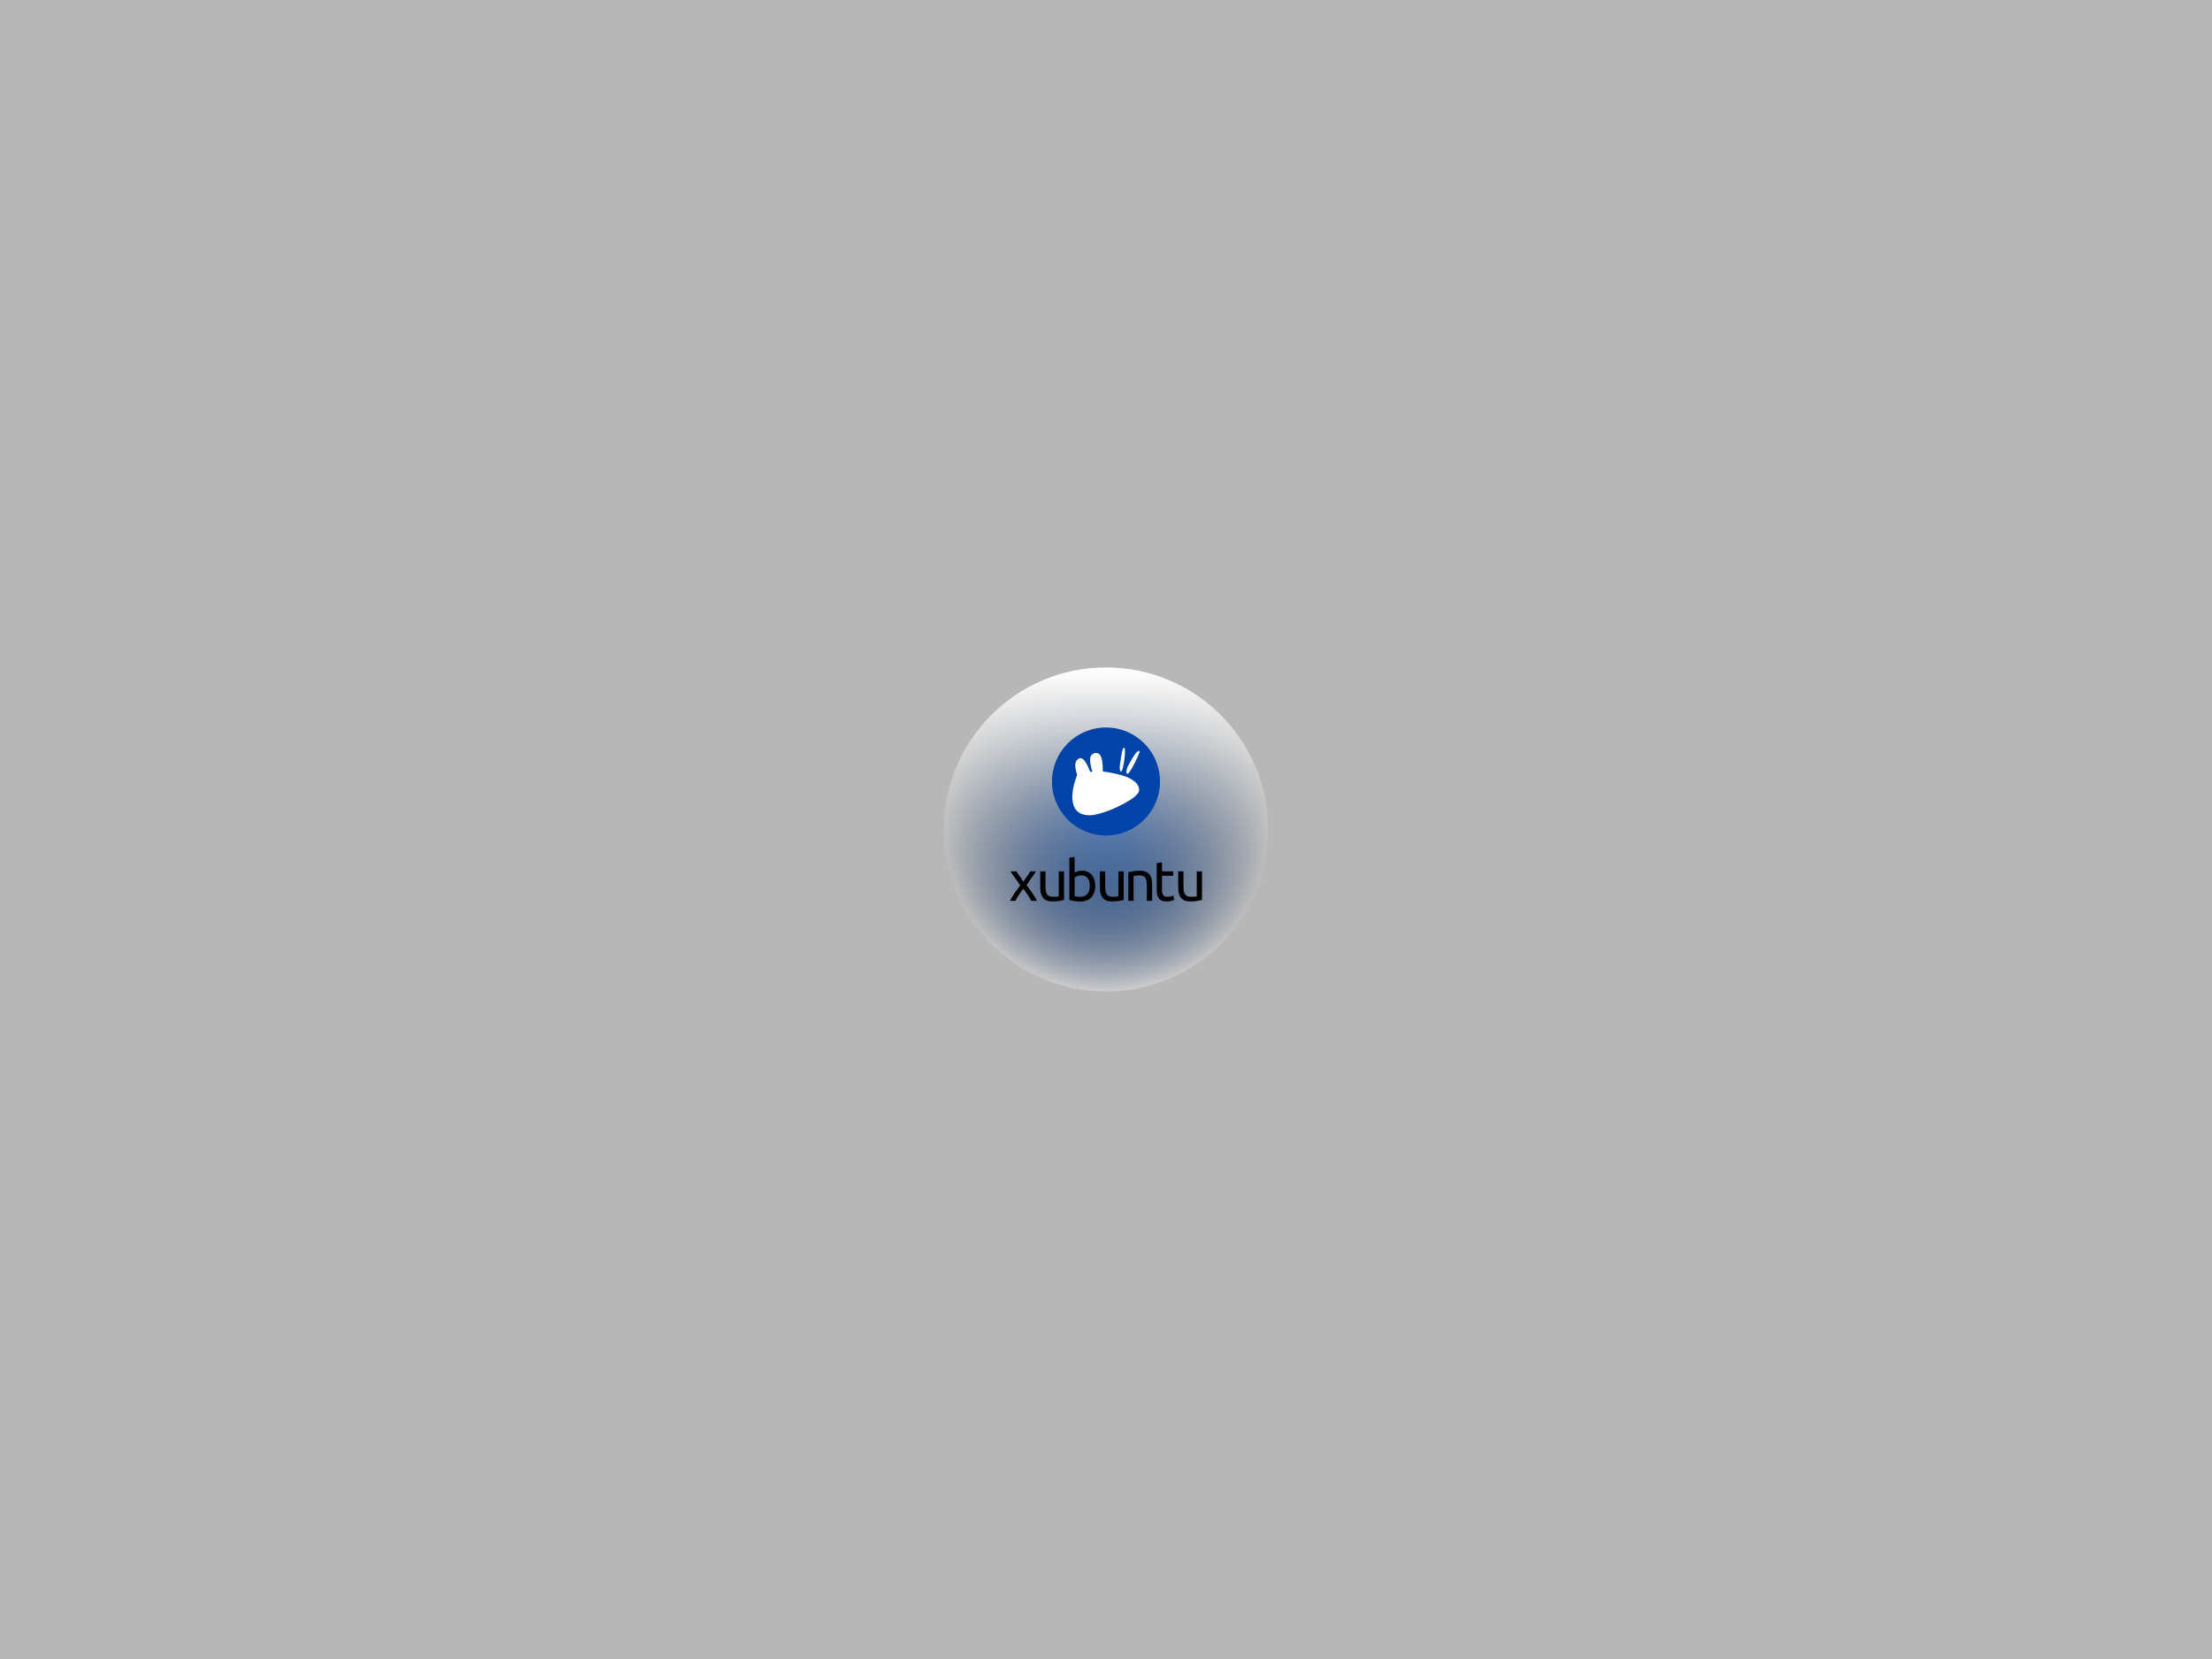
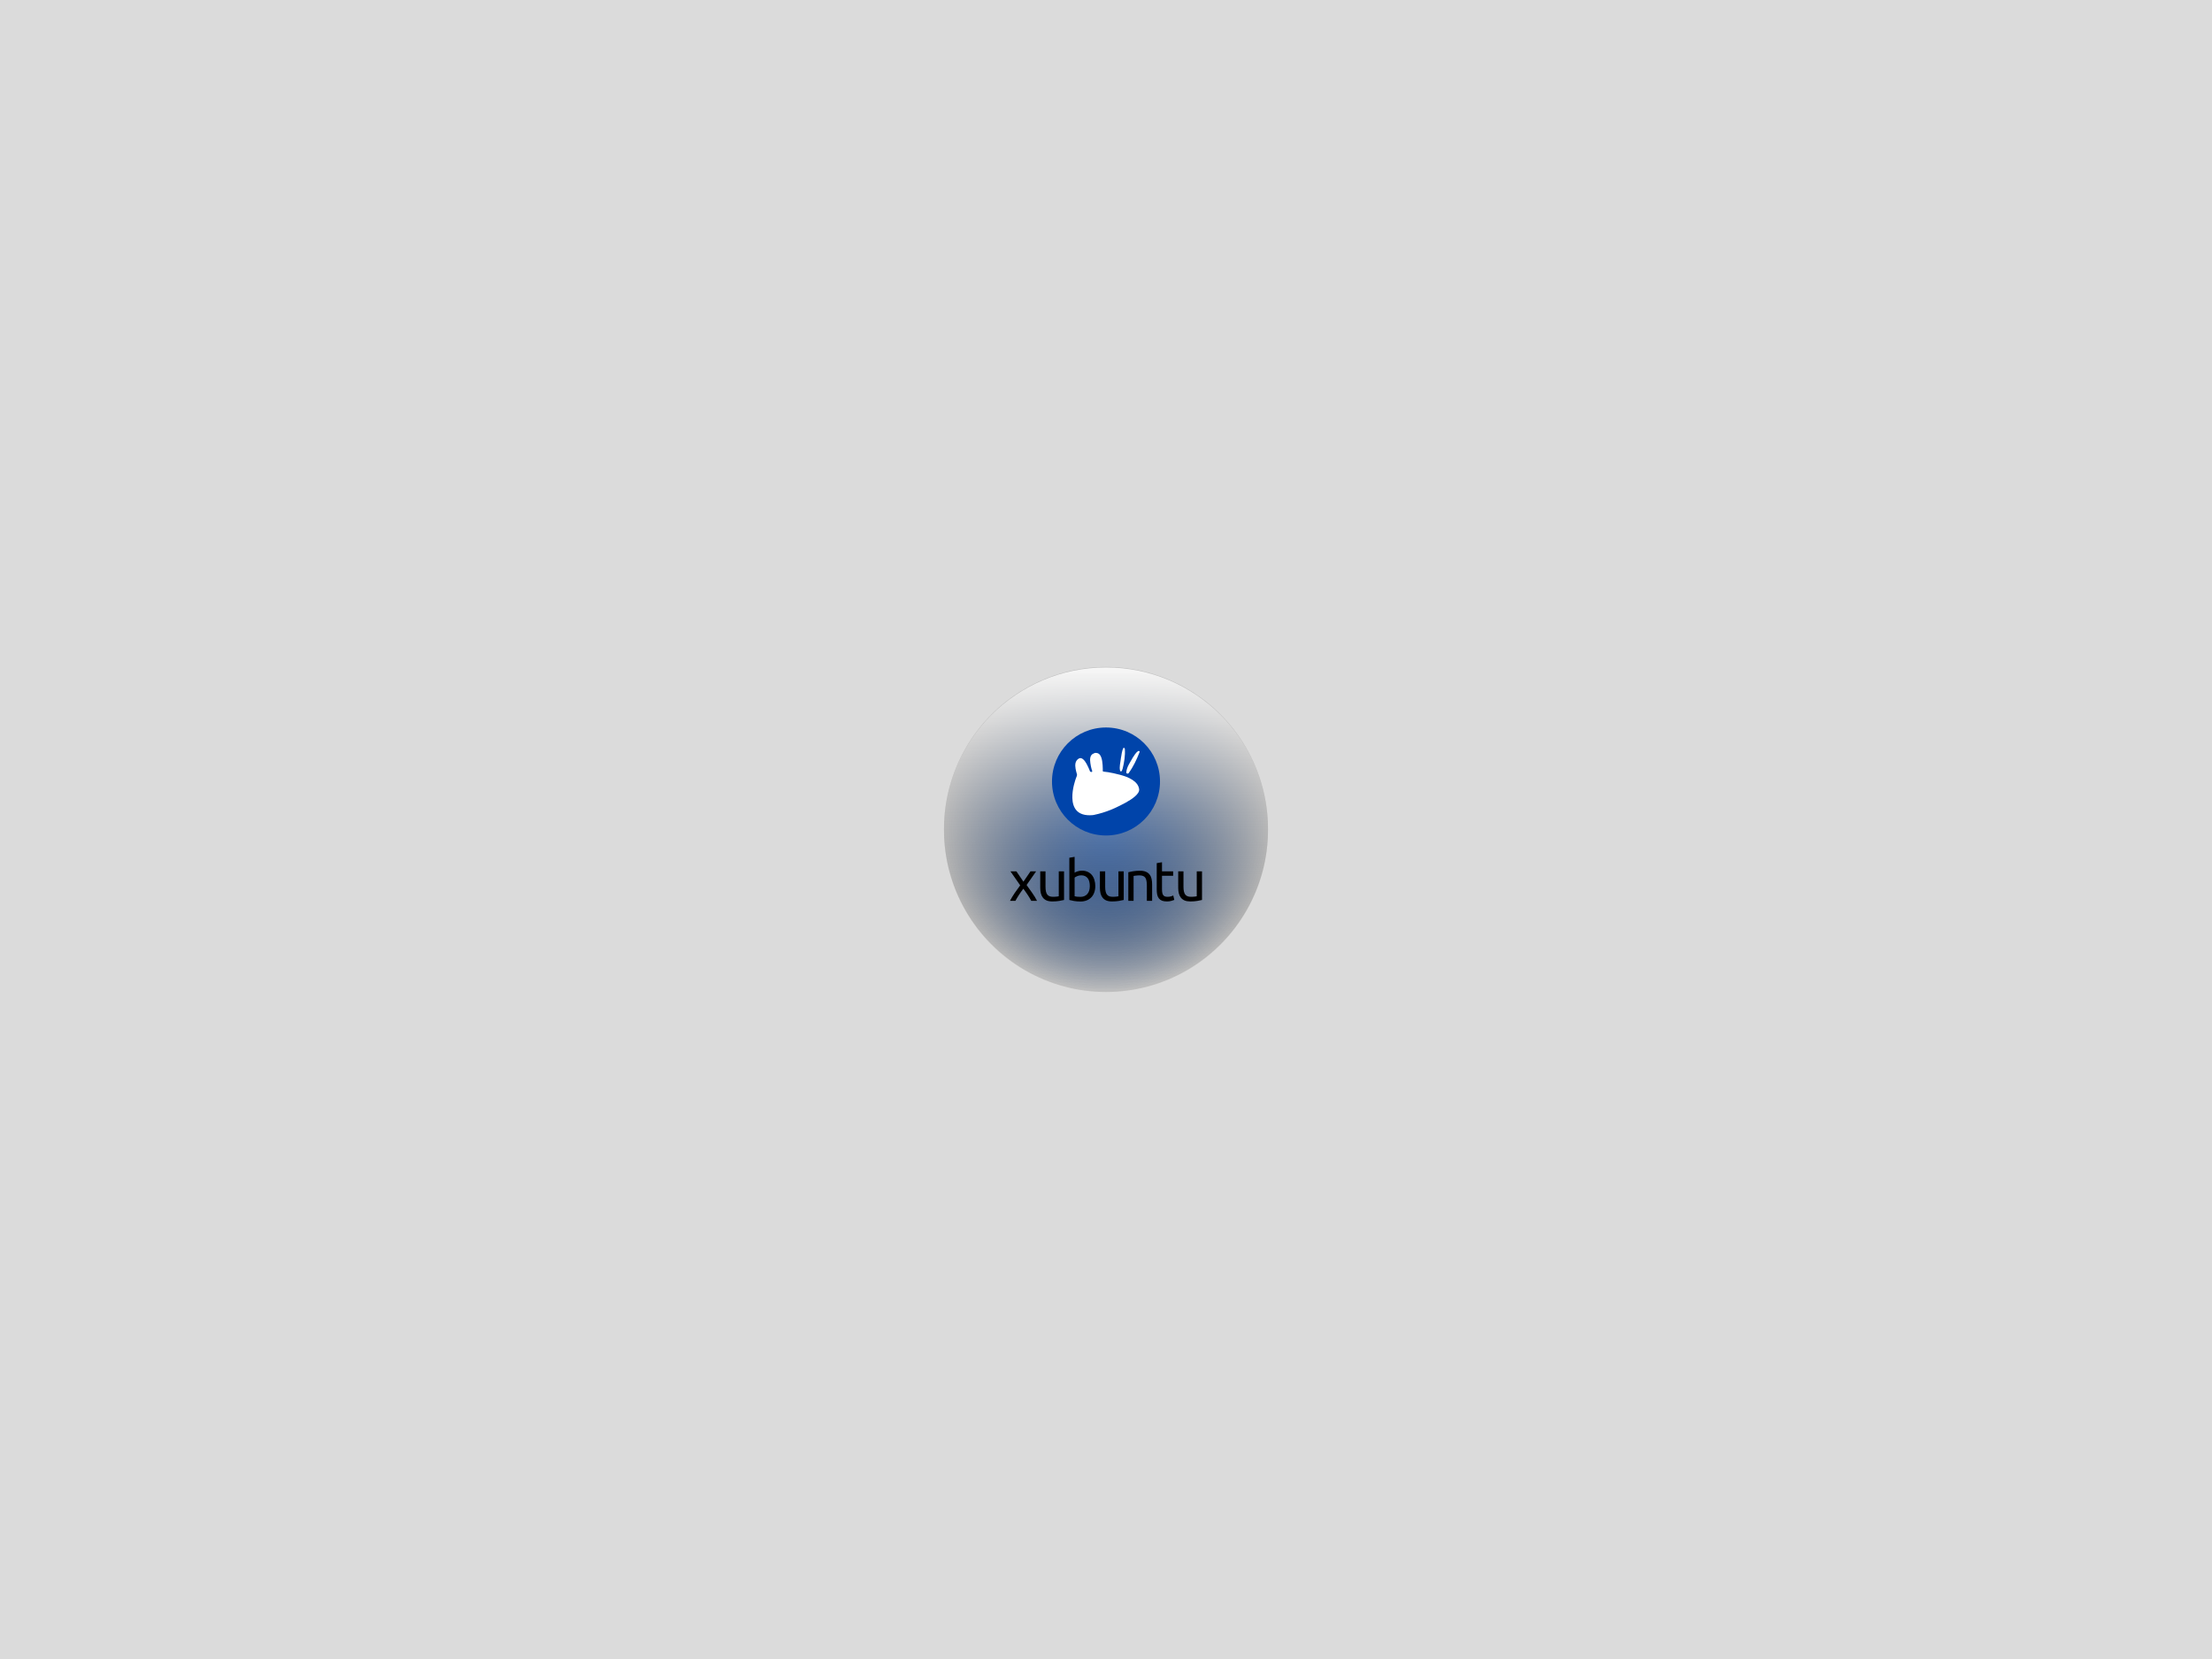
<svg xmlns="http://www.w3.org/2000/svg" xmlns:ns1="http://www.openswatchbook.org/uri/2009/osb" xmlns:xlink="http://www.w3.org/1999/xlink" id="svg3004" version="1.1" width="1024" height="768" xml:space="preserve">
  <defs id="defs3008">
    <linearGradient id="linearGradient4226">
      <stop style="stop-color:#0044aa;stop-opacity:1;" offset="0" id="stop4228" />
      <stop style="stop-color:#0044aa;stop-opacity:0;" offset="1" id="stop4230" />
    </linearGradient>
    <linearGradient id="linearGradient4164">
      <stop style="stop-color:#a80030;stop-opacity:1;" offset="0" id="stop4166" />
      <stop style="stop-color:#a80030;stop-opacity:0;" offset="1" id="stop4168" />
    </linearGradient>
    <linearGradient id="linearGradient5303">
      <stop style="stop-color:#f26711;stop-opacity:1;" offset="0" id="stop5305" />
      <stop style="stop-color:#f26711;stop-opacity:0;" offset="1" id="stop5307" />
    </linearGradient>
    <linearGradient id="linearGradient5267">
      <stop style="stop-color:#666666;stop-opacity:1;" offset="0" id="stop5269" />
      <stop style="stop-color:#666666;stop-opacity:0;" offset="1" id="stop5271" />
    </linearGradient>
    <linearGradient id="linearGradient5251" ns1:paint="solid">
      <stop style="stop-color:#666666;stop-opacity:1;" offset="0" id="stop5253" />
    </linearGradient>
    <linearGradient xlink:href="#linearGradient5267" id="linearGradient5273" x1="-395.365" y1="-212.642" x2="4.763" y2="-212.642" gradientUnits="userSpaceOnUse" />
    <radialGradient xlink:href="#linearGradient5303" id="radialGradient5325" cx="-163.148" cy="-366.263" fx="-163.148" fy="-366.263" r="144.094" gradientTransform="matrix(1,0,0,0.9338842,0,-24.21576)" gradientUnits="userSpaceOnUse" />
    <radialGradient xlink:href="#linearGradient4164" id="radialGradient4170" cx="1447.778" cy="-272.917" fx="1447.778" fy="-272.917" r="223.333" gradientTransform="matrix(1,0,0,0.9751244,0,-6.788974)" gradientUnits="userSpaceOnUse" />
    <radialGradient xlink:href="#linearGradient4164-9" id="radialGradient4170-9" cx="1447.778" cy="-272.917" fx="1447.778" fy="-272.917" r="223.333" gradientTransform="matrix(1,0,0,0.9751244,0,-6.788974)" gradientUnits="userSpaceOnUse" />
    <linearGradient id="linearGradient4164-9">
      <stop style="stop-color:#a80030;stop-opacity:1;" offset="0" id="stop4166-0" />
      <stop style="stop-color:#a80030;stop-opacity:0;" offset="1" id="stop4168-2" />
    </linearGradient>
    <radialGradient r="223.333" fy="-272.917" fx="1447.778" cy="-272.917" cx="1447.778" gradientTransform="matrix(1,0,0,0.9751244,0,-6.788974)" gradientUnits="userSpaceOnUse" id="radialGradient4206" xlink:href="#linearGradient4164-9" />
    <radialGradient xlink:href="#linearGradient4164" id="radialGradient14319" gradientUnits="userSpaceOnUse" gradientTransform="matrix(1,0,0,0.9751244,0,-6.788974)" cx="1447.778" cy="-272.917" fx="1447.778" fy="-272.917" r="223.333" />
    <linearGradient xlink:href="#linearGradient5267" id="linearGradient14321" gradientUnits="userSpaceOnUse" x1="-395.365" y1="-212.642" x2="4.763" y2="-212.642" />
    <linearGradient xlink:href="#linearGradient5267" id="linearGradient14345" gradientUnits="userSpaceOnUse" x1="-395.365" y1="-212.642" x2="4.763" y2="-212.642" />
    <radialGradient xlink:href="#linearGradient4164" id="radialGradient14347" gradientUnits="userSpaceOnUse" gradientTransform="matrix(1,0,0,0.9751244,0,-6.788974)" cx="1447.778" cy="-272.917" fx="1447.778" fy="-272.917" r="223.333" />
    <radialGradient xlink:href="#linearGradient4164" id="radialGradient14931" gradientUnits="userSpaceOnUse" gradientTransform="matrix(1,0,0,0.9751244,0,-6.788974)" cx="1447.778" cy="-272.917" fx="1447.778" fy="-272.917" r="223.333" />
    <linearGradient xlink:href="#linearGradient5267" id="linearGradient14933" gradientUnits="userSpaceOnUse" x1="-395.365" y1="-212.642" x2="4.763" y2="-212.642" />
    <radialGradient xlink:href="#linearGradient4164" id="radialGradient14961" gradientUnits="userSpaceOnUse" gradientTransform="matrix(1,0,0,0.9751244,0,-6.788974)" cx="1447.778" cy="-272.917" fx="1447.778" fy="-272.917" r="223.333" />
    <linearGradient xlink:href="#linearGradient5267" id="linearGradient14963" gradientUnits="userSpaceOnUse" x1="-395.365" y1="-212.642" x2="4.763" y2="-212.642" />
    <linearGradient xlink:href="#linearGradient5267" id="linearGradient14991" gradientUnits="userSpaceOnUse" x1="-395.365" y1="-212.642" x2="4.763" y2="-212.642" />
    <linearGradient xlink:href="#linearGradient5267" id="linearGradient15015" gradientUnits="userSpaceOnUse" x1="-395.365" y1="-212.642" x2="4.763" y2="-212.642" />
    <linearGradient xlink:href="#linearGradient5267" id="linearGradient3725" gradientUnits="userSpaceOnUse" x1="-395.365" y1="-212.642" x2="4.763" y2="-212.642" />
    <radialGradient r="125.556" fy="-292.917" fx="-318.889" cy="-292.917" cx="-318.889" gradientTransform="matrix(1,0,0,1.061947,0,18.14526)" gradientUnits="userSpaceOnUse" id="radialGradient3812" xlink:href="#linearGradient3787-8" />
    <linearGradient id="linearGradient3787-8">
      <stop style="stop-color:#000000;stop-opacity:1;" offset="0" id="stop3789-9" />
      <stop style="stop-color:#000000;stop-opacity:0;" offset="1" id="stop3791-4" />
    </linearGradient>
    <radialGradient r="125.556" fy="-292.917" fx="-318.889" cy="-292.917" cx="-318.889" gradientTransform="matrix(1,0,0,1.061947,0,18.14526)" gradientUnits="userSpaceOnUse" id="radialGradient6789" xlink:href="#linearGradient3787-8" />
    <radialGradient xlink:href="#linearGradient4226" id="radialGradient4232" cx="1447.778" cy="-272.917" fx="1447.778" fy="-272.917" r="223.333" gradientTransform="matrix(1,0,0,0.9751244,0,-6.788974)" gradientUnits="userSpaceOnUse" />
    <radialGradient xlink:href="#linearGradient3787-8" id="radialGradient3090" gradientUnits="userSpaceOnUse" gradientTransform="matrix(1,0,0,1.061947,0,18.14526)" cx="-318.889" cy="-292.917" fx="-318.889" fy="-292.917" r="125.556" />
    <radialGradient xlink:href="#linearGradient4226" id="radialGradient3092" gradientUnits="userSpaceOnUse" gradientTransform="matrix(1,0,0,0.9751244,0,-6.788974)" cx="1447.778" cy="-272.917" fx="1447.778" fy="-272.917" r="223.333" />
    <linearGradient xlink:href="#linearGradient5267" id="linearGradient3094" gradientUnits="userSpaceOnUse" x1="-395.365" y1="-212.642" x2="4.763" y2="-212.642" />
    <radialGradient xlink:href="#linearGradient3787-8-0" id="radialGradient4061" gradientUnits="userSpaceOnUse" gradientTransform="matrix(1,0,0,1.061947,0,18.14526)" cx="-318.889" cy="-292.917" fx="-318.889" fy="-292.917" r="125.556" />
    <linearGradient id="linearGradient3787-8-0">
      <stop style="stop-color:#000000;stop-opacity:1;" offset="0" id="stop3789-9-2" />
      <stop style="stop-color:#000000;stop-opacity:0;" offset="1" id="stop3791-4-8" />
    </linearGradient>
    <radialGradient xlink:href="#linearGradient4226-1" id="radialGradient4063" gradientUnits="userSpaceOnUse" gradientTransform="matrix(1,0,0,0.9751244,0,-6.788974)" cx="1447.778" cy="-272.917" fx="1447.778" fy="-272.917" r="223.333" />
    <linearGradient id="linearGradient4226-1">
      <stop style="stop-color:#0044aa;stop-opacity:1;" offset="0" id="stop4228-8" />
      <stop style="stop-color:#0044aa;stop-opacity:0;" offset="1" id="stop4230-8" />
    </linearGradient>
    <linearGradient xlink:href="#linearGradient5267-5" id="linearGradient4065" gradientUnits="userSpaceOnUse" x1="-395.365" y1="-212.642" x2="4.763" y2="-212.642" />
    <linearGradient id="linearGradient5267-5">
      <stop style="stop-color:#666666;stop-opacity:1;" offset="0" id="stop5269-7" />
      <stop style="stop-color:#666666;stop-opacity:0;" offset="1" id="stop5271-3" />
    </linearGradient>
    <radialGradient xlink:href="#linearGradient3787-8-0-6" id="radialGradient4061-0" gradientUnits="userSpaceOnUse" gradientTransform="matrix(1,0,0,1.061947,0,18.14526)" cx="-318.889" cy="-292.917" fx="-318.889" fy="-292.917" r="125.556" />
    <linearGradient id="linearGradient3787-8-0-6">
      <stop style="stop-color:#000000;stop-opacity:1;" offset="0" id="stop3789-9-2-6" />
      <stop style="stop-color:#000000;stop-opacity:0;" offset="1" id="stop3791-4-8-9" />
    </linearGradient>
    <radialGradient xlink:href="#linearGradient3978" id="radialGradient3984" cx="1447.778" cy="-272.917" fx="1447.778" fy="-272.917" r="223.333" gradientTransform="matrix(1,0,0,0.9751244,0,-6.788974)" gradientUnits="userSpaceOnUse" />
    <linearGradient id="linearGradient3978">
      <stop style="stop-color:#0044aa;stop-opacity:1;" offset="0" id="stop3980" />
      <stop style="stop-color:#0044aa;stop-opacity:0;" offset="1" id="stop3982" />
    </linearGradient>
    <linearGradient xlink:href="#linearGradient5267-5-4" id="linearGradient3185" gradientUnits="userSpaceOnUse" x1="-395.365" y1="-212.642" x2="4.763" y2="-212.642" />
    <linearGradient id="linearGradient5267-5-4">
      <stop style="stop-color:#666666;stop-opacity:1;" offset="0" id="stop5269-7-6" />
      <stop style="stop-color:#666666;stop-opacity:0;" offset="1" id="stop5271-3-6" />
    </linearGradient>
    <radialGradient xlink:href="#linearGradient3787-8-0-4" id="radialGradient3870" gradientUnits="userSpaceOnUse" gradientTransform="matrix(1,0,0,1.061947,0,18.14526)" cx="-318.889" cy="-292.917" fx="-318.889" fy="-292.917" r="125.556" />
    <linearGradient id="linearGradient3787-8-0-4">
      <stop style="stop-color:#000000;stop-opacity:1;" offset="0" id="stop3789-9-2-1" />
      <stop style="stop-color:#000000;stop-opacity:0;" offset="1" id="stop3791-4-8-4" />
    </linearGradient>
    <radialGradient xlink:href="#linearGradient3978-23" id="radialGradient3868" gradientUnits="userSpaceOnUse" gradientTransform="matrix(1,0,0,0.9751244,0,-6.788974)" cx="1447.778" cy="-272.917" fx="1447.778" fy="-272.917" r="223.333" />
    <linearGradient id="linearGradient3978-23">
      <stop style="stop-color:#0044aa;stop-opacity:1;" offset="0" id="stop3980-7" />
      <stop style="stop-color:#0044aa;stop-opacity:0;" offset="1" id="stop3982-8" />
    </linearGradient>
    <linearGradient xlink:href="#linearGradient5267-5-7" id="linearGradient3866" gradientUnits="userSpaceOnUse" x1="-395.365" y1="-212.642" x2="4.763" y2="-212.642" />
    <linearGradient id="linearGradient5267-5-7">
-       <stop style="stop-color:#ffffff;stop-opacity:1;" offset="0" id="stop5269-7-69" />
+       <stop style="stop-color:#f7f7f7;stop-opacity:1;" offset="0" id="stop5269-7-69" />
      <stop style="stop-color:#666666;stop-opacity:0;" offset="1" id="stop5271-3-1" />
    </linearGradient>
    <linearGradient xlink:href="#linearGradient5267-5-7" id="linearGradient3870" gradientUnits="userSpaceOnUse" x1="-395.365" y1="-212.642" x2="4.763" y2="-212.642" />
    <radialGradient xlink:href="#linearGradient3978-23" id="radialGradient3872" gradientUnits="userSpaceOnUse" gradientTransform="matrix(1,0,0,0.9751244,0,-6.788974)" cx="1447.778" cy="-272.917" fx="1447.778" fy="-272.917" r="223.333" />
    <radialGradient xlink:href="#linearGradient3787-8-0-4" id="radialGradient3874" gradientUnits="userSpaceOnUse" gradientTransform="matrix(1,0,0,1.061947,0,18.14526)" cx="-318.889" cy="-292.917" fx="-318.889" fy="-292.917" r="125.556" />
+     <linearGradient xlink:href="#linearGradient5267-5-7" id="linearGradient3873" gradientUnits="userSpaceOnUse" x1="-395.365" y1="-212.642" x2="4.763" y2="-212.642" />
+     <radialGradient xlink:href="#linearGradient3978-23" id="radialGradient3875" gradientUnits="userSpaceOnUse" gradientTransform="matrix(1,0,0,0.9751244,0,-6.788974)" cx="1447.778" cy="-272.917" fx="1447.778" fy="-272.917" r="223.333" />
+     <radialGradient xlink:href="#linearGradient3787-8-0-4" id="radialGradient3877" gradientUnits="userSpaceOnUse" gradientTransform="matrix(1,0,0,1.061947,0,18.14526)" cx="-318.889" cy="-292.917" fx="-318.889" fy="-292.917" r="125.556" />
  </defs>
  <g id="g3012" transform="matrix(1.25,0,0,-1.25,0,768)">
-     <rect style="fill:#b7b7b7;fill-opacity:1;stroke:none" id="rect3036" width="819.2" height="614.4" x="0" y="-614.4" transform="scale(1,-1)" />
-     <g id="g3876" transform="matrix(0.5555554,0,0,0.5555554,-17.06659,67.20003)">
-       <path transform="matrix(1.08777,0,0,-1.008,913.295,91.62002)" d="m -34.286,-337.679 c 0,59.173 -44.452,107.143 -99.286,107.143 -54.834,0 -99.286,-47.969 -99.286,-107.143 0,-59.173 44.452,-107.143 99.286,-107.143 54.834,0 99.286,47.969 99.286,107.143 z" id="path3219" style="fill:#cdcdcd;fill-opacity:1;fill-rule:nonzero;stroke:none" />
-       <path transform="matrix(0,0.860177,0.81,0,1005.263,706.3009)" d="m -193.333,-292.917 c 0,73.638 -56.213,133.333 -125.556,133.333 -69.342,0 -125.556,-59.695 -125.556,-133.333 0,-73.638 56.213,-133.333 125.556,-133.333 69.342,0 125.556,59.695 125.556,133.333 z" id="path5277-0-7" style="opacity:0.75;fill:url(#radialGradient3874);fill-opacity:1;fill-rule:evenodd;stroke:none" />
-       <path transform="matrix(0.4835821,0,0,-0.4959184,67.88056,296.6556)" d="m 1671.111,-272.917 c 0,120.275 -99.99,217.778 -223.333,217.778 -123.344,0 -223.333,-97.502 -223.333,-217.778 0,-120.275 99.99,-217.778 223.333,-217.778 123.344,0 223.333,97.502 223.333,217.778 z" id="path4162-0" style="fill:url(#radialGradient3872);fill-opacity:1;fill-rule:nonzero;stroke:none" />
-       <path transform="matrix(0,-0.5398262,-0.5813513,0,644.3803,326.5714)" d="m 4.763,-212.642 c 0,102.6 -89.572,185.774 -200.064,185.774 -110.493,0 -200.064,-83.174 -200.064,-185.774 0,-102.6 89.572,-185.774 200.064,-185.774 110.493,0 200.064,83.174 200.064,185.774 z" id="path3806-2" style="fill:url(#linearGradient3870);fill-opacity:1;fill-rule:evenodd;stroke:none" />
-       <g transform="translate(660,834.8898)" id="g4114">
+     <rect style="fill:#dbdbdb;fill-opacity:1;stroke:none" id="rect3036" width="819.2" height="614.4" x="0" y="-614.4" transform="scale(1,-1)" />
+     <g id="g3879">
+       <path transform="matrix(0.6043164,0,0,-0.5599999,490.3194,118.1)" d="m -34.286,-337.679 a 99.286,107.143 0 1 1 -198.571,0 99.286,107.143 0 1 1 198.571,0 z" id="path3219" style="fill:#bfbfbf;fill-opacity:1;fill-rule:nonzero;stroke:none" />
+       <path transform="matrix(0,0.477876,0.4499999,0,541.4125,459.5893)" d="m -193.333,-292.917 a 125.556,133.333 0 1 1 -251.111,0 125.556,133.333 0 1 1 251.111,0 z" id="path5277-0-7" style="opacity:0.75;fill:url(#radialGradient3877);fill-opacity:1;fill-rule:evenodd;stroke:none" />
+       <path transform="matrix(0.2686567,0,0,-0.2755102,20.64482,232.0087)" d="m 1671.111,-272.917 a 223.333,217.778 0 1 1 -446.667,0 223.333,217.778 0 1 1 446.667,0 z" id="path4162-0" style="fill:url(#radialGradient3875);fill-opacity:1;fill-rule:nonzero;stroke:none" />
+       <path transform="matrix(0,-0.2999034,-0.3229729,0,340.9224,248.6286)" d="m 4.763,-212.642 a 200.064,185.774 0 1 1 -400.129,0 200.064,185.774 0 1 1 400.129,0 z" id="path3806-2" style="fill:url(#linearGradient3873);fill-opacity:1;fill-rule:evenodd;stroke:none" />
+       <g transform="matrix(0.5555554,0,0,0.5555554,349.6004,531.0276)" id="g4114">
        <g style="fill:#000000;fill-opacity:1;display:inline" id="g3200-0" transform="matrix(0.6066325,0,0,-0.6066316,-55.66105,-109.4181)">
          <path d="m 187.639,562.151 c -0.457,-0.913 -1.017,-1.931 -1.681,-3.052 -0.664,-1.121 -1.391,-2.263 -2.18,-3.425 -0.789,-1.204 -1.598,-2.387 -2.429,-3.55 -0.83,-1.162 -1.64,-2.263 -2.429,-3.301 -0.789,1.038 -1.598,2.159 -2.429,3.363 -0.83,1.163 -1.64,2.346 -2.429,3.55 -0.747,1.162 -1.453,2.304 -2.117,3.425 -0.664,1.121 -1.225,2.117 -1.681,2.989 l -5.978,0 c 1.453,-2.823 3.176,-5.688 5.169,-8.594 2.034,-2.948 4.048,-5.75 6.041,-8.407 l -10.711,-15.382 6.539,0 7.722,11.334 7.784,-11.334 6.165,0 -10.462,15.008 c 1.993,2.699 4.027,5.563 6.103,8.594 2.117,2.989 3.903,5.916 5.356,8.781 l -6.352,0" style="font-size:49.492px;font-style:normal;font-weight:normal;fill:#000000;fill-opacity:1;stroke:none;display:inline;font-family:ubuntubeta;-inkscape-font-specification:ubuntubeta" id="path2826-1" />
          <path d="m 223.677,561.216 c -1.329,0.332 -3.093,0.685 -5.293,1.059 -2.159,0.374 -4.671,0.56 -7.535,0.56 -2.491,0 -4.588,-0.353 -6.29,-1.059 -1.702,-0.747 -3.072,-1.785 -4.11,-3.114 -1.038,-1.329 -1.785,-2.885 -2.242,-4.671 -0.457,-1.827 -0.685,-3.84 -0.685,-6.041 l 0,-18.184 5.792,0 0,16.939 c -2e-5,3.944 0.623,6.767 1.868,8.469 1.246,1.702 3.342,2.553 6.29,2.553 0.623,10e-6 1.266,-0.021 1.931,-0.062 0.664,-0.042 1.287,-0.083 1.868,-0.125 0.581,-0.083 1.1,-0.145 1.557,-0.187 0.498,-0.083 0.851,-0.166 1.059,-0.249 l 0,-27.339 5.792,0 0,31.449" style="font-size:49.492px;font-style:normal;font-weight:normal;fill:#000000;fill-opacity:1;stroke:none;display:inline;font-family:ubuntubeta;-inkscape-font-specification:ubuntubeta" id="path2828-4" />
          <path d="m 235.298,531.2 c 0.706,-0.457 1.764,-0.934 3.176,-1.432 1.453,-0.498 3.114,-0.747 4.982,-0.747 2.325,3e-5 4.38,0.415 6.165,1.246 1.827,0.83 3.363,1.993 4.608,3.487 1.245,1.495 2.18,3.28 2.802,5.356 0.664,2.076 0.996,4.359 0.996,6.85 -2e-5,2.616 -0.394,4.982 -1.183,7.099 -0.747,2.076 -1.827,3.84 -3.238,5.293 -1.412,1.453 -3.114,2.574 -5.107,3.363 -1.993,0.789 -4.235,1.183 -6.726,1.183 -2.699,0 -5.086,-0.187 -7.162,-0.56 -2.076,-0.374 -3.778,-0.747 -5.107,-1.121 l 0,-46.395 5.792,-0.996 0,17.375 m 0,25.907 c 0.581,0.166 1.391,0.332 2.429,0.498 1.079,0.125 2.408,0.187 3.986,0.187 3.114,10e-6 5.605,-1.017 7.473,-3.052 1.868,-2.076 2.802,-5.003 2.802,-8.781 -2e-5,-1.661 -0.166,-3.218 -0.498,-4.671 -0.332,-1.453 -0.872,-2.699 -1.619,-3.737 -0.747,-1.079 -1.723,-1.91 -2.927,-2.491 -1.163,-0.623 -2.574,-0.934 -4.235,-0.934 -1.578,2e-5 -3.031,0.27 -4.359,0.81 -1.329,0.54 -2.346,1.1 -3.052,1.681 l 0,20.489" style="font-size:49.492px;font-style:normal;font-weight:normal;fill:#000000;fill-opacity:1;stroke:none;display:inline;font-family:ubuntubeta;-inkscape-font-specification:ubuntubeta" id="path2830-9" />
          <path d="m 289.247,561.216 c -1.329,0.332 -3.093,0.685 -5.293,1.059 -2.159,0.374 -4.671,0.56 -7.535,0.56 -2.491,0 -4.588,-0.353 -6.29,-1.059 -1.702,-0.747 -3.072,-1.785 -4.11,-3.114 -1.038,-1.329 -1.785,-2.885 -2.242,-4.671 -0.457,-1.827 -0.685,-3.84 -0.685,-6.041 l 0,-18.184 5.792,0 0,16.939 c -1e-5,3.944 0.623,6.767 1.868,8.469 1.246,1.702 3.342,2.553 6.29,2.553 0.623,10e-6 1.266,-0.021 1.931,-0.062 0.664,-0.042 1.287,-0.083 1.868,-0.125 0.581,-0.083 1.1,-0.145 1.557,-0.187 0.498,-0.083 0.851,-0.166 1.059,-0.249 l 0,-27.339 5.792,0 0,31.449" style="font-size:49.492px;font-style:normal;font-weight:normal;fill:#000000;fill-opacity:1;stroke:none;display:inline;font-family:ubuntubeta;-inkscape-font-specification:ubuntubeta" id="path2832-5" />
          <path d="m 294.31,530.701 c 1.329,-0.332 3.093,-0.685 5.293,-1.059 2.2,-0.374 4.733,-0.56 7.598,-0.56 2.574,4e-5 4.712,0.374 6.414,1.121 1.702,0.706 3.051,1.723 4.048,3.052 1.038,1.287 1.764,2.844 2.18,4.671 0.415,1.827 0.623,3.84 0.623,6.041 l 0,18.184 -5.792,0 0,-16.939 c -3e-5,-1.993 -0.145,-3.695 -0.436,-5.107 -0.249,-1.412 -0.685,-2.553 -1.308,-3.425 -0.623,-0.872 -1.453,-1.495 -2.491,-1.868 -1.038,-0.415 -2.325,-0.623 -3.861,-0.623 -0.623,3e-5 -1.266,0.021 -1.931,0.062 -0.664,0.042 -1.308,0.104 -1.931,0.187 -0.581,0.042 -1.121,0.104 -1.619,0.187 -0.457,0.083 -0.789,0.145 -0.996,0.187 l 0,27.339 -5.792,0 0,-31.449" style="font-size:49.492px;font-style:normal;font-weight:normal;fill:#000000;fill-opacity:1;stroke:none;display:inline;font-family:ubuntubeta;-inkscape-font-specification:ubuntubeta" id="path2834-8" />
          <path d="m 331.321,529.767 12.268,0 0,4.857 -12.268,0 0,14.946 c -2e-5,1.619 0.125,2.968 0.374,4.048 0.249,1.038 0.623,1.868 1.121,2.491 0.498,0.581 1.121,0.996 1.868,1.246 0.747,0.249 1.619,0.374 2.616,0.374 1.744,10e-6 3.135,-0.187 4.172,-0.56 1.079,-0.415 1.827,-0.706 2.242,-0.872 l 1.121,4.795 c -0.581,0.291 -1.598,0.644 -3.052,1.059 -1.453,0.457 -3.114,0.685 -4.982,0.685 -2.2,0 -4.027,-0.27 -5.48,-0.81 -1.412,-0.581 -2.553,-1.432 -3.425,-2.553 -0.872,-1.121 -1.495,-2.491 -1.868,-4.11 -0.332,-1.661 -0.498,-3.57 -0.498,-5.729 l 0,-28.896 5.792,-0.996 0,10.026" style="font-size:49.492px;font-style:normal;font-weight:normal;fill:#000000;fill-opacity:1;stroke:none;display:inline;font-family:ubuntubeta;-inkscape-font-specification:ubuntubeta" id="path2836-9" />
          <path d="m 375.287,561.216 c -1.329,0.332 -3.093,0.685 -5.293,1.059 -2.159,0.374 -4.671,0.56 -7.535,0.56 -2.491,0 -4.588,-0.353 -6.29,-1.059 -1.702,-0.747 -3.072,-1.785 -4.11,-3.114 -1.038,-1.329 -1.785,-2.885 -2.242,-4.671 -0.457,-1.827 -0.685,-3.84 -0.685,-6.041 l 0,-18.184 5.792,0 0,16.939 c -1e-5,3.944 0.623,6.767 1.868,8.469 1.246,1.702 3.342,2.553 6.29,2.553 0.623,10e-6 1.266,-0.021 1.931,-0.062 0.664,-0.042 1.287,-0.083 1.868,-0.125 0.581,-0.083 1.1,-0.145 1.557,-0.187 0.498,-0.083 0.851,-0.166 1.059,-0.249 l 0,-27.339 5.792,0 0,31.449" style="font-size:49.492px;font-style:normal;font-weight:normal;fill:#000000;fill-opacity:1;stroke:none;display:inline;font-family:ubuntubeta;-inkscape-font-specification:ubuntubeta" id="path2838-7" />
        </g>
        <g id="g4106">
          <path transform="matrix(2.70604,0,0,-2.70604,-591.7047,-541.4669)" d="m 271.875,-63.036 c 0,7.347 -5.956,13.304 -13.304,13.304 -7.347,0 -13.304,-5.956 -13.304,-13.304 0,-7.347 5.956,-13.304 13.304,-13.304 7.347,0 13.304,5.956 13.304,13.304 z" id="path3354-2" style="fill:#0044aa;fill-opacity:1;stroke:none" />
          <g transform="matrix(1.8,0,0,-1.8,-521.538,336.253)" id="g3372-0">
            <g id="g3368-4" transform="translate(0.4464286,-0.04464286)">
              <path d="m 355.844,380.406 c -0.07,0.04 -0.081,0.061 -0.062,0.031 -0.679,1.144 -0.697,2.653 -1,4 a 0.498,0.498 0 0 1 0,0.031 c -0.005,0.02 0.005,0.043 0,0.062 -0.147,1.446 -0.624,2.921 -0.281,4.312 a 0.498,0.498 0 0 1 0.031,0.094 c 0.003,0.01 -0.003,0.021 0,0.031 0.005,0.008 -0.005,0.024 0,0.031 0.006,0.009 0.025,-0.008 0.031,0 0.073,0.101 0.162,0.176 0.219,0.188 0.04,0.008 0.11,0.004 0.25,-0.094 0.151,-0.105 0.237,-0.316 0.281,-0.594 a 0.498,0.498 0 0 1 0.062,-0.094 0.498,0.498 0 0 1 0,-0.031 0.498,0.498 0 0 1 0.031,-0.094 0.498,0.498 0 0 1 0.031,-0.031 c 0.598,-2.387 1.003,-4.892 0.844,-7.344 -0.02,-0.122 -0.043,-0.207 -0.156,-0.344 -0.075,-0.091 -0.137,-0.143 -0.156,-0.156 -0.019,-0.013 0.007,-0.004 -0.062,0 a 0.498,0.498 0 0 1 -0.031,0 c -0.026,0.003 -0.016,-6.1e-4 -0.031,0 z" id="path3366-3" style="fill:#ffffff;fill-opacity:1;stroke:none" />
              <path transform="translate(-0.4910714,-0.2678571)" d="m 361.844,381.844 c -1.036,0.504 -1.567,1.705 -2.281,2.688 a 0.467,0.467 0 0 1 -0.031,0.094 0.467,0.467 0 0 1 -0.031,0.062 c -0.906,1.605 -2.061,3.207 -2.188,5.062 -7.1e-4,0.011 6.5e-4,0.021 0,0.031 0.014,0.28 0.174,0.432 0.344,0.469 0.167,0.036 0.474,-0.059 0.594,-0.25 a 0.467,0.467 0 0 1 0.031,-0.031 0.467,0.467 0 0 1 0,-0.031 0.467,0.467 0 0 1 0,-0.031 c 1.646,-2.262 2.884,-4.925 3.906,-7.531 a 0.467,0.467 0 0 1 0,-0.031 c 0.071,-0.171 0.094,-0.215 0.031,-0.344 -0.018,-0.038 -0.212,-0.169 -0.312,-0.156 -0.016,0.007 -0.046,-0.008 -0.062,0 z" id="path3364-7" style="fill:#ffffff;fill-opacity:1;stroke:none" />
            </g>
            <path style="fill:#ffffff;fill-opacity:1;stroke:none" d="m 345.67,382.277 c -0.167,0.031 -0.416,0.181 -0.594,0.25 -0.628,0.238 -0.975,0.777 -1.125,1.406 -0.153,0.644 -0.102,1.361 0,2.094 0.102,0.731 0.248,1.486 0.406,2.062 0.136,0.498 0.234,0.741 0.281,0.906 l 0,0.125 c 0,0.054 -0.026,0.05 -0.062,0.094 -0.02,0.011 0.02,0.062 0,0.062 -0.045,0.035 -0.1,0.062 -0.156,0.062 -0.111,0.007 -0.198,-0.033 -0.312,-0.062 -0.078,-0.018 -0.18,-0.081 -0.156,-0.062 -0.036,-0.022 -0.101,-0.024 -0.125,-0.062 0,0.015 0.022,0.014 0,-0.031 -0.025,-0.047 -0.054,-0.166 -0.094,-0.25 -0.089,-0.189 -0.159,-0.409 -0.281,-0.688 -0.244,-0.555 -0.558,-1.236 -0.906,-1.875 -0.35,-0.641 -0.762,-1.224 -1.219,-1.625 -0.228,-0.201 -0.51,-0.402 -0.781,-0.469 -0.262,-0.066 -0.573,-0.01 -0.844,0.125 -0.7,0.388 -1.096,1.024 -1.25,1.688 -0.155,0.673 -0.082,1.449 0.031,2.125 0.115,0.675 0.292,1.231 0.406,1.688 0.049,0.193 0.109,0.372 0.125,0.469 0,0.096 -0.039,0.345 -0.062,0.438 -0.118,0.409 -0.406,1.094 -0.406,1.094 0,0 -5.453,14.483 6.25,13.469 0.096,-0.007 0.315,-0.062 0.406,-0.062 2.298,-0.463 4.473,-1.158 6.406,-1.938 0.38,-0.182 0.878,-0.363 1.438,-0.625 1.119,-0.524 2.525,-1.196 3.875,-1.938 1.351,-0.742 2.605,-1.533 3.562,-2.375 0.96,-0.843 1.66,-1.767 1.531,-2.688 -0.204,-1.483 -1.189,-2.586 -2.5,-3.438 -1.316,-0.855 -2.957,-1.445 -4.594,-1.875 -1.636,-0.43 -3.224,-0.78 -4.438,-0.969 -0.607,-0.095 -1.175,-0.122 -1.531,-0.188 -0.105,-0.018 -0.162,-0.044 -0.219,-0.062 -0.031,-0.004 -0.033,-0.013 -0.062,-0.031 -0.036,-0.022 -0.103,-0.024 -0.125,-0.062 -0.02,-0.036 0,-0.083 0,-0.125 0,-0.016 -1.7e-4,-0.041 0,-0.062 l 0,-0.906 c -0.02,-0.748 -0.064,-1.736 -0.219,-2.656 -0.156,-0.925 -0.398,-1.809 -0.906,-2.406 -0.302,-0.355 -0.73,-0.589 -1.25,-0.625 -0.156,-0.018 -0.331,-0.031 -0.5,0 z" id="path3302-3" />
          </g>
        </g>
      </g>
    </g>
  </g>
</svg>
